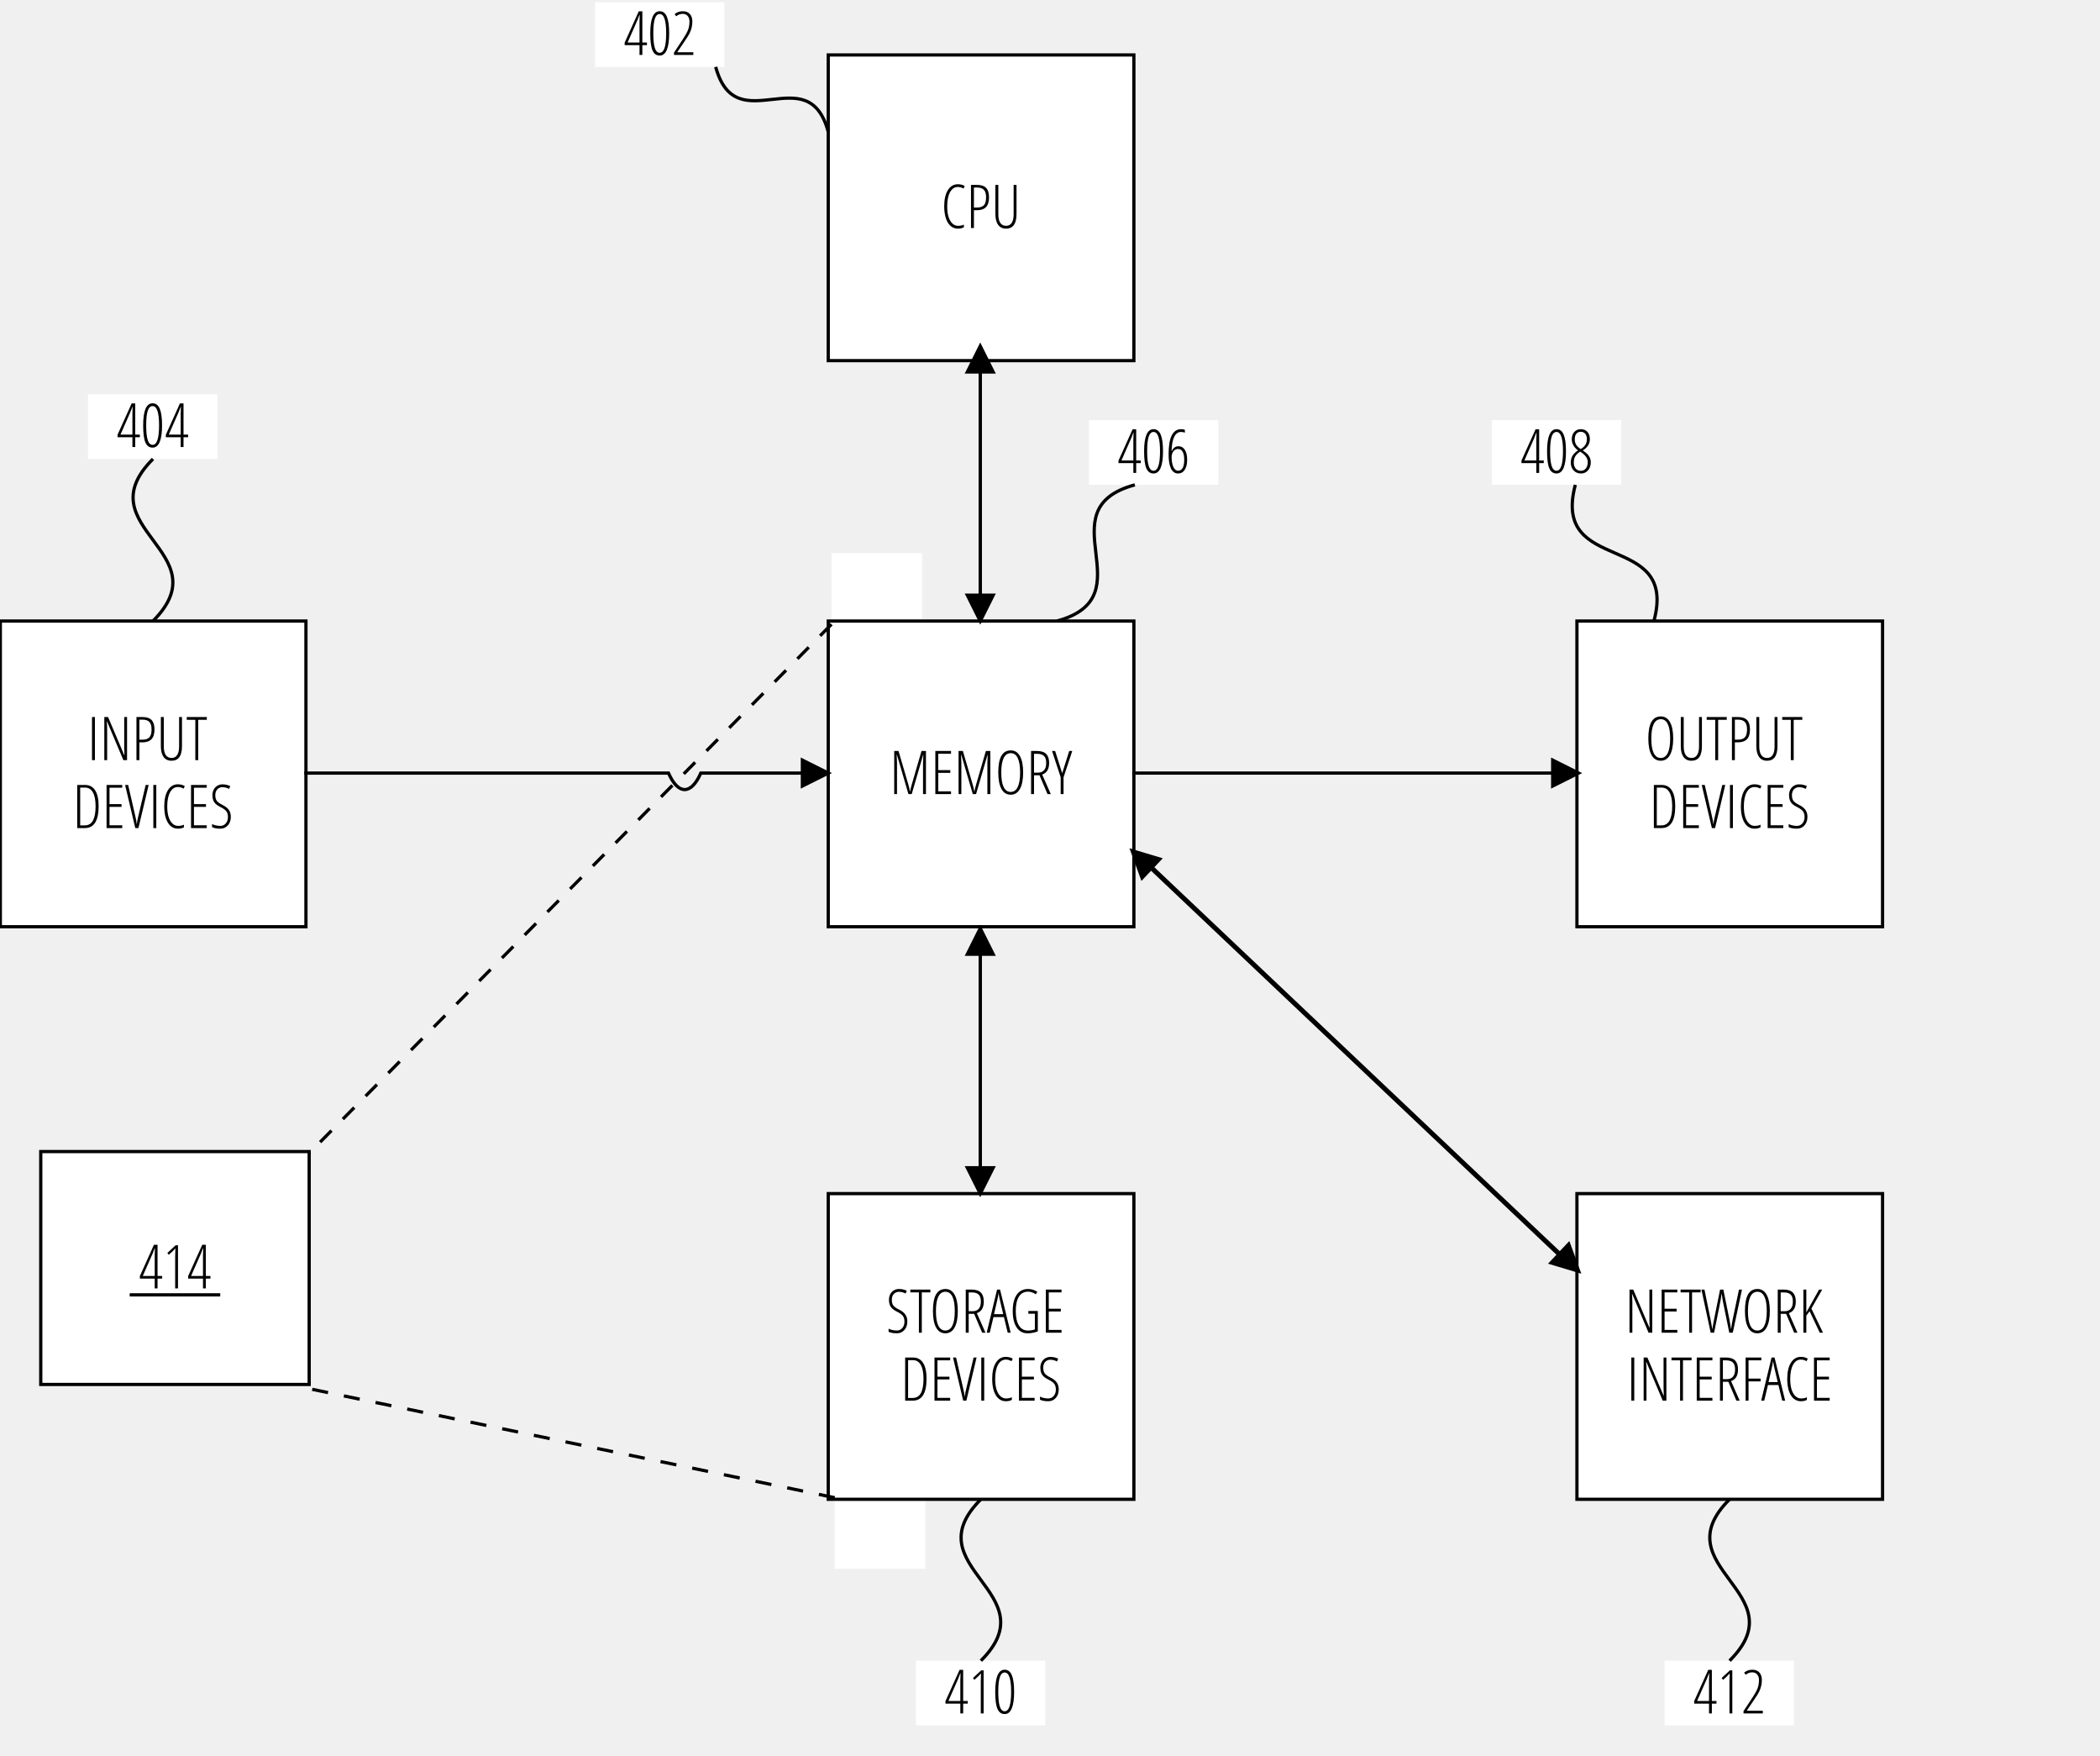
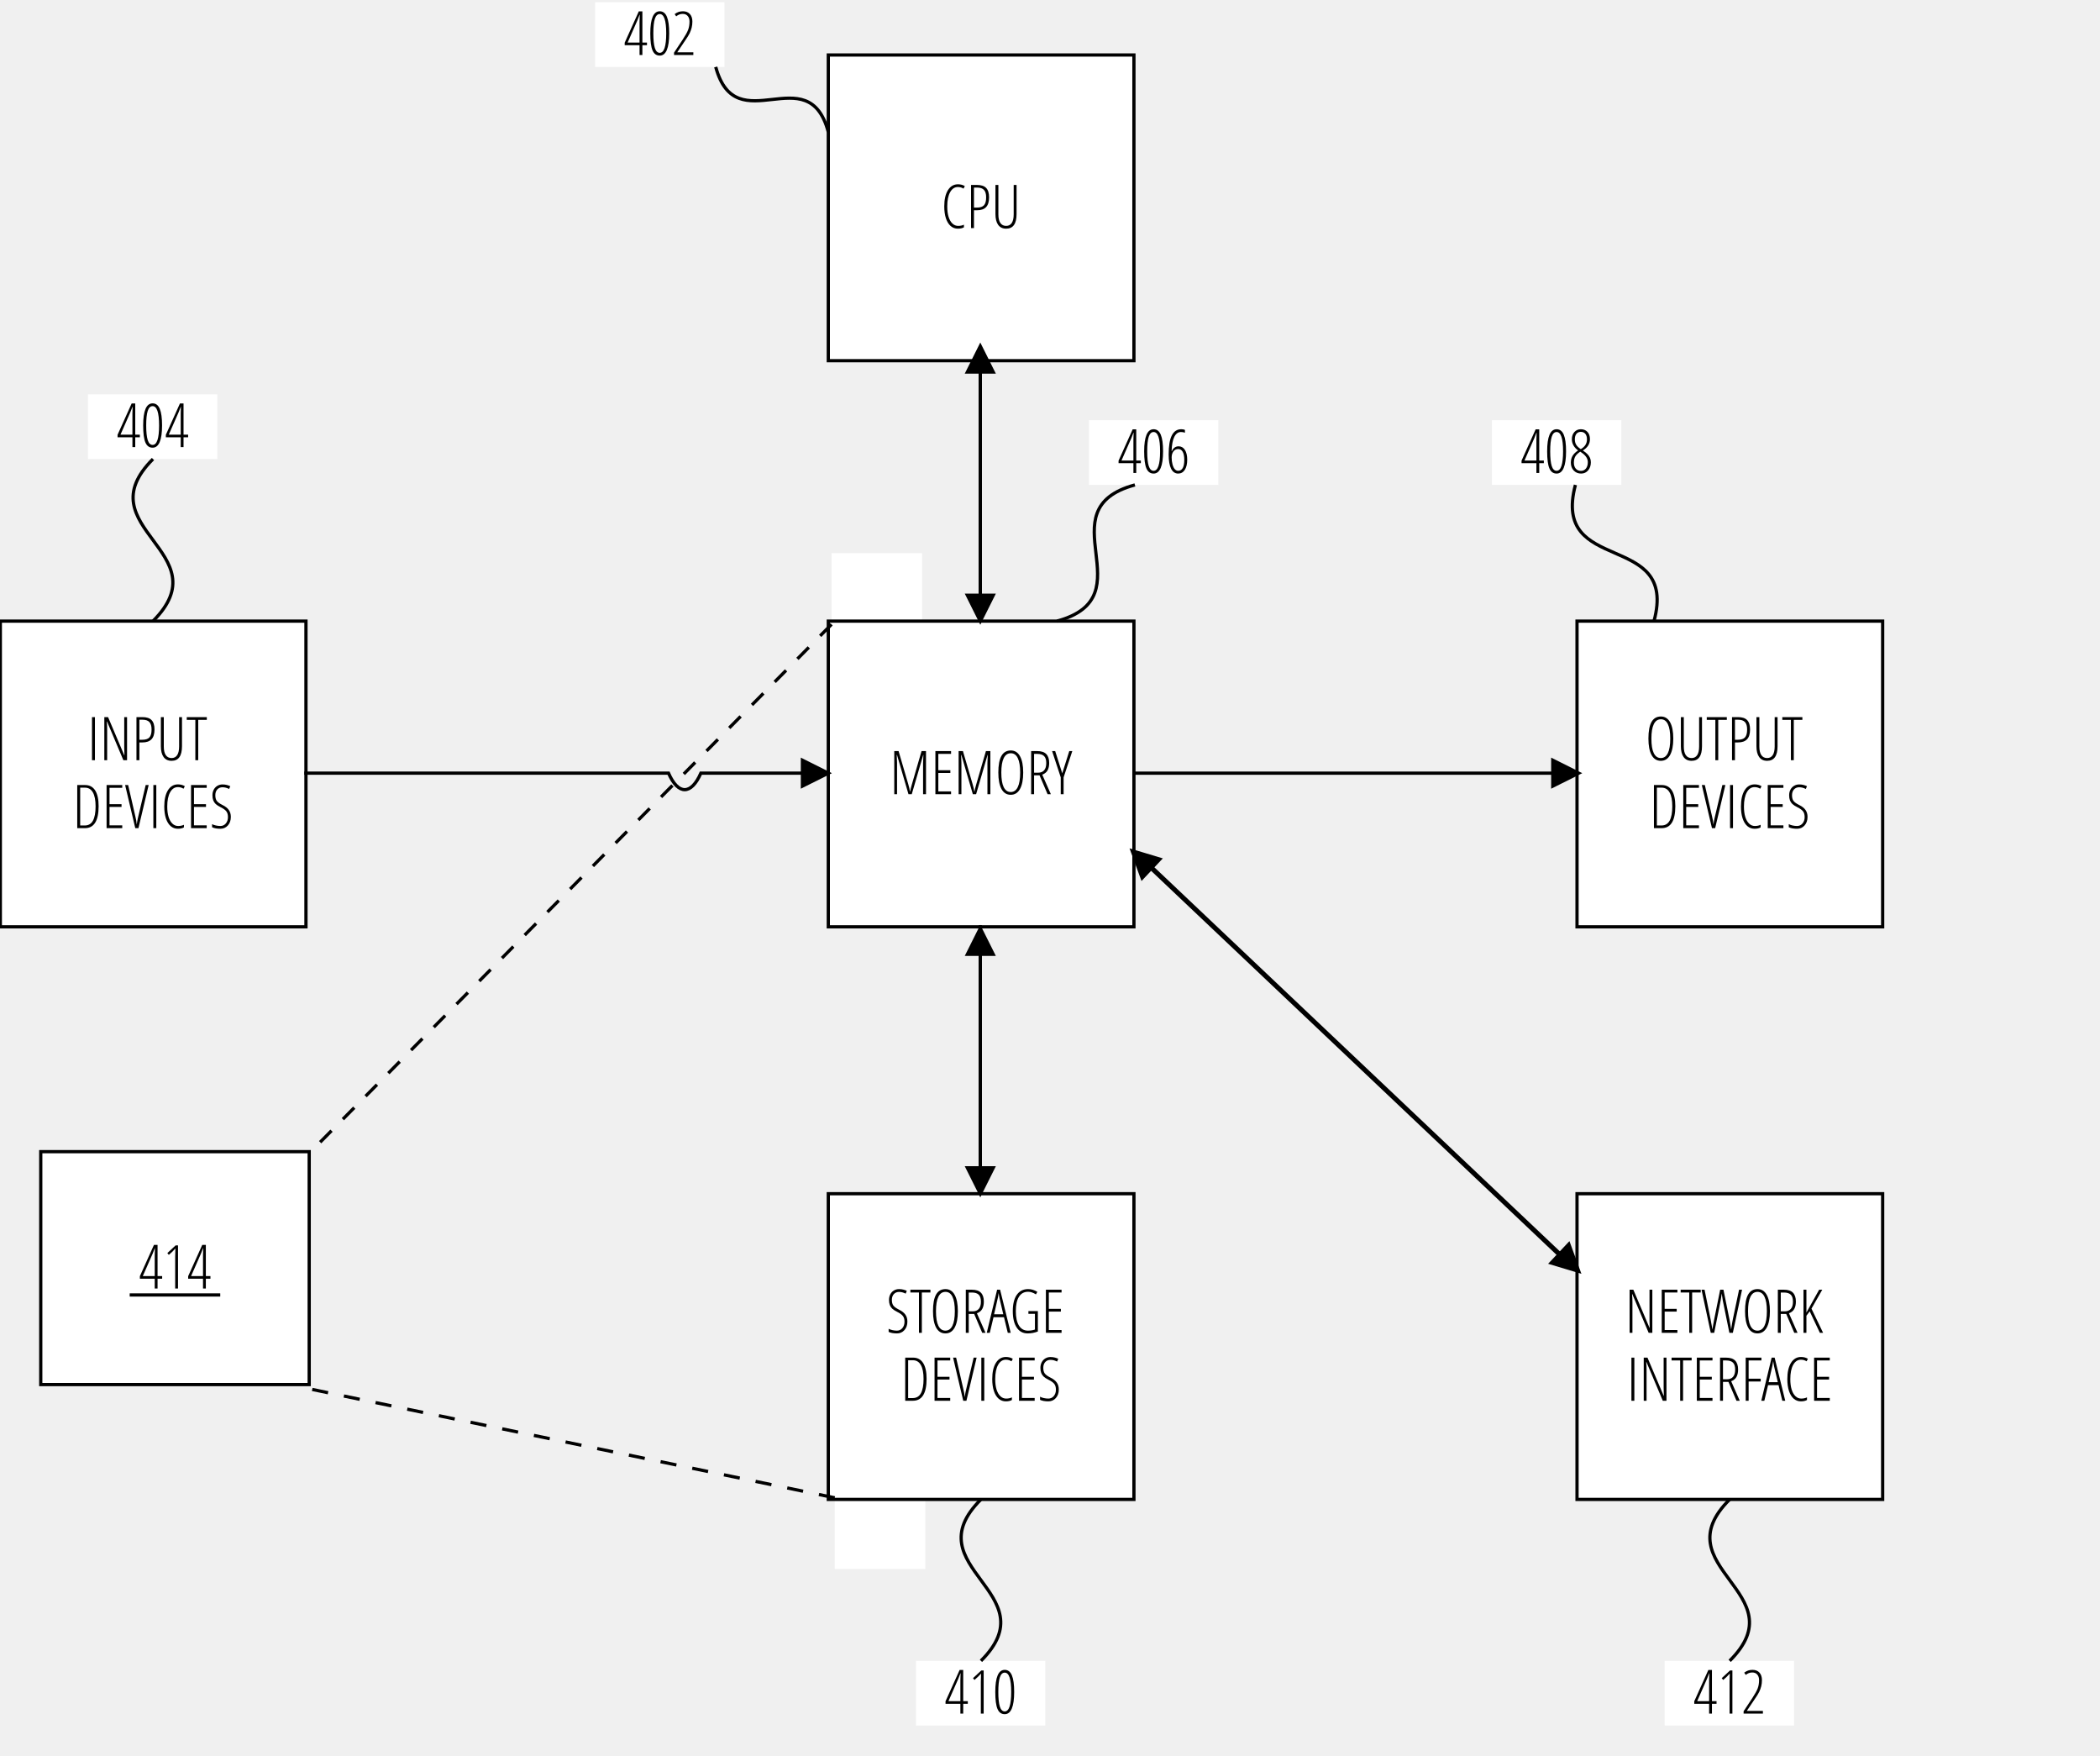
- <svg xmlns="http://www.w3.org/2000/svg" version="1.1" width="649.334" height="542.713" viewBox="63.9 8.013 649.334 542.713">
+ <svg xmlns="http://www.w3.org/2000/svg" version="1.1" width="649.3" height="542.7" viewBox="63.9 8 649.3 542.7">
  <g>
    <g transform="translate(321,179)">
      <g>
        <g>
          <path d="M28,0H0v29h28V0L28,0z" stroke="none" stroke-dasharray="none" fill="#FFFFFF" />
          <rect x="1.2" y="1.3" width="25.6" height="26.4" fill="none" />
          <circle fill="none" cx="14" cy="0" r="0.1" />
          <circle fill="none" cx="20.9" cy="0" r="0.1" />
          <circle fill="none" cx="28" cy="7.3" r="0.1" />
          <circle fill="none" cx="28" cy="14.5" r="0.1" />
          <circle fill="none" cx="28" cy="21.7" r="0.1" />
          <circle fill="none" cx="20.9" cy="29" r="0.1" />
          <circle fill="none" cx="14" cy="29" r="0.1" />
          <circle fill="none" cx="7.1" cy="29" r="0.1" />
          <circle fill="none" cx="0" cy="21.7" r="0.1" />
          <circle fill="none" cx="0" cy="14.5" r="0.1" />
          <circle fill="none" cx="0" cy="7.3" r="0.1" />
          <circle fill="none" cx="7.1" cy="0" r="0.1" />
        </g>
      </g>
      <rect stroke="none" stroke-width="0" fill="#FFFFFF" x="0" y="0" width="0" height="0" transform="translate(27.9,14.4)" />
      <path stroke="#000000" fill="none" d="" />
      <text font-family="OpenSansCondensedLight" font-size="14pt" fill="black" transform="translate(27.9,14.4)" />
      <rect stroke-width="0" fill="none" width="25.6" height="26.4" transform="translate(1.2,1.3)" />
      <text font-family="OpenSansCondensedLight" font-size="14pt" fill="black" transform="translate(1.2,1.3)" text-anchor="middle">
        <tspan x="12.8" y="19.5"> </tspan>
      </text>
      <path stroke="#000000" fill="none" transform="translate(1.2,1.3)" d="M 0 0" />
    </g>
    <g transform="translate(322,464)">
      <g>
        <g>
          <path d="M28,0H0v29h28V0L28,0z" stroke="none" stroke-dasharray="none" fill="#FFFFFF" />
          <rect x="1.2" y="1.3" width="25.6" height="26.4" fill="none" />
          <circle fill="none" cx="14" cy="0" r="0.1" />
          <circle fill="none" cx="20.9" cy="0" r="0.1" />
          <circle fill="none" cx="28" cy="7.3" r="0.1" />
          <circle fill="none" cx="28" cy="14.5" r="0.1" />
          <circle fill="none" cx="28" cy="21.7" r="0.1" />
          <circle fill="none" cx="20.9" cy="29" r="0.1" />
          <circle fill="none" cx="14" cy="29" r="0.1" />
          <circle fill="none" cx="7.1" cy="29" r="0.1" />
          <circle fill="none" cx="0" cy="21.7" r="0.1" />
          <circle fill="none" cx="0" cy="14.5" r="0.1" />
          <circle fill="none" cx="0" cy="7.3" r="0.1" />
          <circle fill="none" cx="7.1" cy="0" r="0.1" />
        </g>
      </g>
      <rect stroke="none" stroke-width="0" fill="#FFFFFF" x="0" y="0" width="0" height="0" transform="translate(27.9,14.4)" />
      <path stroke="#000000" fill="none" d="" />
      <text font-family="OpenSansCondensedLight" font-size="14pt" fill="black" transform="translate(27.9,14.4)" />
      <rect stroke-width="0" fill="none" width="25.6" height="26.4" transform="translate(1.2,1.3)" />
      <text font-family="OpenSansCondensedLight" font-size="14pt" fill="black" transform="translate(1.2,1.3)" text-anchor="middle">
        <tspan x="12.8" y="19.5"> </tspan>
      </text>
      <path stroke="#000000" fill="none" transform="translate(1.2,1.3)" d="M 0 0" />
    </g>
    <g transform="translate(320,25)">
      <g>
        <g>
          <path d="M94.5,0H0v94.5h94.5V0L94.5,0z" stroke="#000000" stroke-dasharray="none" fill="#FFFFFF" />
          <rect x="4.1" y="4.3" width="86.2" height="85.9" fill="none" />
          <circle fill="none" cx="47.2" cy="0" r="0.1" />
          <circle fill="none" cx="70.7" cy="0" r="0.1" />
          <circle fill="none" cx="94.5" cy="23.8" r="0.1" />
          <circle fill="none" cx="94.5" cy="47.2" r="0.1" />
          <circle fill="none" cx="94.5" cy="70.7" r="0.1" />
          <circle fill="none" cx="70.7" cy="94.5" r="0.1" />
          <circle fill="none" cx="47.2" cy="94.5" r="0.1" />
          <circle fill="none" cx="23.8" cy="94.5" r="0.1" />
          <circle fill="none" cx="0" cy="70.7" r="0.1" />
          <circle fill="none" cx="0" cy="47.2" r="0.1" />
          <circle fill="none" cx="0" cy="23.8" r="0.1" />
          <circle fill="none" cx="23.8" cy="0" r="0.1" />
        </g>
      </g>
      <rect stroke="none" stroke-width="1" fill="#FFFFFF" x="0" y="0" width="40" height="20" transform="translate(-72.1,-16.3)" />
      <path stroke="#000000" fill="none" d="M0,23.8 C-6.2,0.5 -28.5,27 -34.8 3.7" />
      <text font-family="OpenSansCondensedLight" font-size="14pt" fill="black" transform="translate(-72.1,-16.3)" text-anchor="middle">
        <tspan x="20" y="16.3">402</tspan>
      </text>
      <rect stroke-width="0" fill="none" width="86.2" height="85.9" transform="translate(4.1,4.3)" />
      <text font-family="OpenSansCondensedLight" font-size="14pt" fill="black" transform="translate(4.1,4.3)" text-anchor="middle">
        <tspan x="43.1" y="49.2">CPU</tspan>
      </text>
      <path stroke="#000000" fill="none" transform="translate(4.1,4.3)" d="M 0 0" />
    </g>
    <g transform="translate(64,200)">
      <g>
        <g>
          <path d="M94.5,0H0v94.5h94.5V0L94.5,0z" stroke="#000000" stroke-dasharray="none" fill="#FFFFFF" />
          <rect x="4.1" y="4.3" width="86.2" height="85.9" fill="none" />
          <circle fill="none" cx="47.2" cy="0" r="0.1" />
          <circle fill="none" cx="70.7" cy="0" r="0.1" />
          <circle fill="none" cx="94.5" cy="23.8" r="0.1" />
          <circle fill="none" cx="94.5" cy="47.2" r="0.1" />
          <circle fill="none" cx="94.5" cy="70.7" r="0.1" />
          <circle fill="none" cx="70.7" cy="94.5" r="0.1" />
          <circle fill="none" cx="47.2" cy="94.5" r="0.1" />
          <circle fill="none" cx="23.8" cy="94.5" r="0.1" />
          <circle fill="none" cx="0" cy="70.7" r="0.1" />
          <circle fill="none" cx="0" cy="47.2" r="0.1" />
          <circle fill="none" cx="0" cy="23.8" r="0.1" />
          <circle fill="none" cx="23.8" cy="0" r="0.1" />
        </g>
      </g>
      <rect stroke="none" stroke-width="1" fill="#FFFFFF" x="0" y="0" width="40" height="20" transform="translate(27.1,-70.1)" />
      <path stroke="#000000" fill="none" d="M47.2,0 C68.5,-21.3 25.9,-28.8 47.2 -50.1" />
      <text font-family="OpenSansCondensedLight" font-size="14pt" fill="black" transform="translate(27.1,-70.1)" text-anchor="middle">
        <tspan x="20" y="16.3">404</tspan>
      </text>
      <rect stroke-width="0" fill="none" width="86.2" height="85.9" transform="translate(4.1,4.3)" />
      <text font-family="OpenSansCondensedLight" font-size="14pt" fill="black" transform="translate(4.1,4.3)" text-anchor="middle">
        <tspan x="43.1" y="38.7">INPUT</tspan>
        <tspan x="43.1" y="59.7">DEVICES</tspan>
      </text>
      <path stroke="#000000" fill="none" transform="translate(4.1,4.3)" d="M 0 0" />
    </g>
    <g transform="translate(320,200)">
      <g>
        <g>
          <path d="M94.5,0H0v94.5h94.5V0L94.5,0z" stroke="#000000" stroke-dasharray="none" fill="#FFFFFF" />
          <rect x="4.1" y="4.3" width="86.2" height="85.9" fill="none" />
          <circle fill="none" cx="47.2" cy="0" r="0.1" />
          <circle fill="none" cx="70.7" cy="0" r="0.1" />
          <circle fill="none" cx="94.5" cy="23.8" r="0.1" />
          <circle fill="none" cx="94.5" cy="47.2" r="0.1" />
          <circle fill="none" cx="94.5" cy="70.7" r="0.1" />
          <circle fill="none" cx="70.7" cy="94.5" r="0.1" />
          <circle fill="none" cx="47.2" cy="94.5" r="0.1" />
          <circle fill="none" cx="23.8" cy="94.5" r="0.1" />
          <circle fill="none" cx="0" cy="70.7" r="0.1" />
          <circle fill="none" cx="0" cy="47.2" r="0.1" />
          <circle fill="none" cx="0" cy="23.8" r="0.1" />
          <circle fill="none" cx="23.8" cy="0" r="0.1" />
        </g>
      </g>
      <rect stroke="none" stroke-width="1" fill="#FFFFFF" x="0" y="0" width="40" height="20" transform="translate(80.6,-62.1)" />
      <path stroke="#000000" fill="none" d="M70.7,0 C98.8,-7.6 66.7,-34.5 94.8 -42.1" />
      <text font-family="OpenSansCondensedLight" font-size="14pt" fill="black" transform="translate(80.6,-62.1)" text-anchor="middle">
        <tspan x="20" y="16.3">406</tspan>
      </text>
      <rect stroke-width="0" fill="none" width="86.2" height="85.9" transform="translate(4.1,4.3)" />
      <text font-family="OpenSansCondensedLight" font-size="14pt" fill="black" transform="translate(4.1,4.3)" text-anchor="middle">
        <tspan x="43.1" y="49.2">MEMORY</tspan>
      </text>
      <path stroke="#000000" fill="none" transform="translate(4.1,4.3)" d="M 0 0" />
    </g>
    <g transform="translate(551.5,200)">
      <g>
        <g>
          <path d="M94.5,0H0v94.5h94.5V0L94.5,0z" stroke="#000000" stroke-dasharray="none" fill="#FFFFFF" />
          <rect x="4.1" y="4.3" width="86.2" height="85.9" fill="none" />
          <circle fill="none" cx="47.2" cy="0" r="0.1" />
          <circle fill="none" cx="70.7" cy="0" r="0.1" />
          <circle fill="none" cx="94.5" cy="23.8" r="0.1" />
          <circle fill="none" cx="94.5" cy="47.2" r="0.1" />
          <circle fill="none" cx="94.5" cy="70.7" r="0.1" />
          <circle fill="none" cx="70.7" cy="94.5" r="0.1" />
          <circle fill="none" cx="47.2" cy="94.5" r="0.1" />
          <circle fill="none" cx="23.8" cy="94.5" r="0.1" />
          <circle fill="none" cx="0" cy="70.7" r="0.1" />
          <circle fill="none" cx="0" cy="47.2" r="0.1" />
          <circle fill="none" cx="0" cy="23.8" r="0.1" />
          <circle fill="none" cx="23.8" cy="0" r="0.1" />
        </g>
      </g>
      <rect stroke="none" stroke-width="1" fill="#FFFFFF" x="0" y="0" width="40" height="20" transform="translate(-26.3,-62.1)" />
      <path stroke="#000000" fill="none" d="M23.8,0 C31.4,-28.2 -8,-13.9 -0.5 -42.1" />
      <text font-family="OpenSansCondensedLight" font-size="14pt" fill="black" transform="translate(-26.3,-62.1)" text-anchor="middle">
        <tspan x="20" y="16.3">408</tspan>
      </text>
      <rect stroke-width="0" fill="none" width="86.2" height="85.9" transform="translate(4.1,4.3)" />
      <text font-family="OpenSansCondensedLight" font-size="14pt" fill="black" transform="translate(4.1,4.3)" text-anchor="middle">
        <tspan x="43.1" y="38.7">OUTPUT</tspan>
        <tspan x="43.1" y="59.7">DEVICES</tspan>
      </text>
      <path stroke="#000000" fill="none" transform="translate(4.1,4.3)" d="M 0 0" />
    </g>
    <g transform="translate(320,377)">
      <g>
        <g>
          <path d="M94.5,0H0v94.5h94.5V0L94.5,0z" stroke="#000000" stroke-dasharray="none" fill="#FFFFFF" />
          <rect x="4.1" y="4.3" width="86.2" height="85.9" fill="none" />
          <circle fill="none" cx="47.2" cy="0" r="0.1" />
          <circle fill="none" cx="70.7" cy="0" r="0.1" />
          <circle fill="none" cx="94.5" cy="23.8" r="0.1" />
          <circle fill="none" cx="94.5" cy="47.2" r="0.1" />
          <circle fill="none" cx="94.5" cy="70.7" r="0.1" />
          <circle fill="none" cx="70.7" cy="94.5" r="0.1" />
          <circle fill="none" cx="47.2" cy="94.5" r="0.1" />
          <circle fill="none" cx="23.8" cy="94.5" r="0.1" />
          <circle fill="none" cx="0" cy="70.7" r="0.1" />
          <circle fill="none" cx="0" cy="47.2" r="0.1" />
          <circle fill="none" cx="0" cy="23.8" r="0.1" />
          <circle fill="none" cx="23.8" cy="0" r="0.1" />
        </g>
      </g>
      <rect stroke="none" stroke-width="1" fill="#FFFFFF" x="0" y="0" width="40" height="20" transform="translate(27.1,144.4)" />
      <path stroke="#000000" fill="none" d="M47.2,94.5 C26,115.6 68.4,123.3 47.2 144.4" />
      <text font-family="OpenSansCondensedLight" font-size="14pt" fill="black" transform="translate(27.1,144.4)" text-anchor="middle">
        <tspan x="20" y="16.3">410</tspan>
      </text>
      <rect stroke-width="0" fill="none" width="86.2" height="85.9" transform="translate(4.1,4.3)" />
      <text font-family="OpenSansCondensedLight" font-size="14pt" fill="black" transform="translate(4.1,4.3)" text-anchor="middle">
        <tspan x="43.1" y="38.7">STORAGE</tspan>
        <tspan x="43.1" y="59.7">DEVICES</tspan>
      </text>
      <path stroke="#000000" fill="none" transform="translate(4.1,4.3)" d="M 0 0" />
    </g>
    <g transform="translate(551.5,377)">
      <g>
        <g>
          <path d="M94.5,0H0v94.5h94.5V0L94.5,0z" stroke="#000000" stroke-dasharray="none" fill="#FFFFFF" />
          <rect x="4.1" y="4.3" width="86.2" height="85.9" fill="none" />
          <circle fill="none" cx="47.2" cy="0" r="0.1" />
          <circle fill="none" cx="70.7" cy="0" r="0.1" />
          <circle fill="none" cx="94.5" cy="23.8" r="0.1" />
          <circle fill="none" cx="94.5" cy="47.2" r="0.1" />
          <circle fill="none" cx="94.5" cy="70.7" r="0.1" />
          <circle fill="none" cx="70.7" cy="94.5" r="0.1" />
          <circle fill="none" cx="47.2" cy="94.5" r="0.1" />
          <circle fill="none" cx="23.8" cy="94.5" r="0.1" />
          <circle fill="none" cx="0" cy="70.7" r="0.1" />
          <circle fill="none" cx="0" cy="47.2" r="0.1" />
          <circle fill="none" cx="0" cy="23.8" r="0.1" />
          <circle fill="none" cx="23.8" cy="0" r="0.1" />
        </g>
      </g>
      <rect stroke="none" stroke-width="1" fill="#FFFFFF" x="0" y="0" width="40" height="20" transform="translate(27.1,144.4)" />
      <path stroke="#000000" fill="none" d="M47.2,94.5 C26,115.6 68.4,123.3 47.2 144.4" />
      <text font-family="OpenSansCondensedLight" font-size="14pt" fill="black" transform="translate(27.1,144.4)" text-anchor="middle">
        <tspan x="20" y="16.3">412</tspan>
      </text>
      <rect stroke-width="0" fill="none" width="86.2" height="85.9" transform="translate(4.1,4.3)" />
      <text font-family="OpenSansCondensedLight" font-size="14pt" fill="black" transform="translate(4.1,4.3)" text-anchor="middle">
        <tspan x="43.1" y="38.7">NETWORK</tspan>
        <tspan x="43.1" y="59.7">INTERFACE</tspan>
      </text>
      <path stroke="#000000" fill="none" transform="translate(4.1,4.3)" d="M 0 0" />
    </g>
    <g>
      <path stroke="black" stroke-dasharray="none" d="M 158 247 L 270.6 247 C 273.6 253.8 277.6 253.8 280.6 247 L 312 247" fill="none" />
      <path fill="black" stroke="black" d="" transform="translate(158,247) scale(1,1) rotate(0)" />
      <path fill="black" stroke="black" d="M 8 0 L 0 4 L 8 8 z" transform="translate(320,251) scale(1,1) rotate(-180)" />
      <g>
        <g label-idx="0" cursor="move" transform="translate(237.5, 247)">
          <rect fill="white" rx="3" ry="3" x="0" y="0" width="0" height="0" />
          <text text-anchor="middle" font-size="14pt" font-family="OpenSansCondensedLight" y="0.8em" display="none" xml:space="preserve" transform="translate(0,0)" />
        </g>
      </g>
    </g>
    <g>
      <path stroke="black" stroke-dasharray="none" d="M 414 247 544 247" fill="none" />
      <path fill="black" stroke="black" d="" transform="translate(414,247) scale(1,1) rotate(0)" />
      <path fill="black" stroke="black" d="M 8 0 L 0 4 L 8 8 z" transform="translate(552,251) scale(1,1) rotate(-180)" />
      <g>
        <g label-idx="0" cursor="move" transform="translate(479, 247)">
          <rect fill="white" rx="3" ry="3" x="0" y="0" width="0" height="0" />
          <text text-anchor="middle" font-size="14pt" font-family="OpenSansCondensedLight" y="0.8em" display="none" xml:space="preserve" transform="translate(0,0)" />
        </g>
      </g>
    </g>
    <g>
      <path stroke="black" stroke-dasharray="none" d="M 367 119 367 192" fill="none" />
      <path fill="black" stroke="black" d="" transform="translate(367,119) scale(1,1) rotate(-270)" />
      <path fill="black" stroke="black" d="M 8 0 L 0 4 L 8 8 z" transform="translate(363,200) scale(1,1) rotate(-90)" />
      <g>
        <g label-idx="0" cursor="move" transform="translate(367, 155.5)">
          <rect fill="white" rx="3" ry="3" x="0" y="0" width="0" height="0" />
          <text text-anchor="middle" font-size="14pt" font-family="OpenSansCondensedLight" y="0.8em" display="none" xml:space="preserve" transform="translate(0,0)" />
        </g>
      </g>
    </g>
    <g>
      <path stroke="black" stroke-dasharray="none" d="M 367 294 367 369" fill="none" />
      <path fill="black" stroke="black" d="" transform="translate(367,294) scale(1,1) rotate(-270)" />
      <path fill="black" stroke="black" d="M 8 0 L 0 4 L 8 8 z" transform="translate(363,377) scale(1,1) rotate(-90)" />
      <g>
        <g label-idx="0" cursor="move" transform="translate(367, 331.5)">
          <rect fill="white" rx="3" ry="3" x="0" y="0" width="0" height="0" />
          <text text-anchor="middle" font-size="14pt" font-family="OpenSansCondensedLight" y="0.8em" display="none" xml:space="preserve" transform="translate(0,0)" />
        </g>
      </g>
    </g>
    <g>
      <path stroke="black" stroke-dasharray="none" d="M 367 377 367 303" fill="none" />
      <path fill="black" stroke="black" d="" transform="translate(367,377) scale(1,1) rotate(-90)" />
      <path fill="black" stroke="black" d="M 8 0 L 0 4 L 8 8 z" transform="translate(371,295) scale(1,1) rotate(-270)" />
      <g>
        <g label-idx="0" cursor="move" transform="translate(367, 340)">
          <rect fill="white" rx="3" ry="3" x="0" y="0" width="0" height="0" />
          <text text-anchor="middle" font-size="14pt" font-family="OpenSansCondensedLight" y="0.8em" display="none" xml:space="preserve" transform="translate(0,0)" />
        </g>
      </g>
    </g>
    <g>
      <path stroke="black" stroke-dasharray="none" d="M 367 200 367 123" fill="none" />
      <path fill="black" stroke="black" d="" transform="translate(367,200) scale(1,1) rotate(-90)" />
      <path fill="black" stroke="black" d="M 8 0 L 0 4 L 8 8 z" transform="translate(371,115) scale(1,1) rotate(-270)" />
      <g>
        <g label-idx="0" cursor="move" transform="translate(367, 161.5)">
          <rect fill="white" rx="3" ry="3" x="0" y="0" width="0" height="0" />
          <text text-anchor="middle" font-size="14pt" font-family="OpenSansCondensedLight" y="0.8em" display="none" xml:space="preserve" transform="translate(0,0)" />
        </g>
      </g>
    </g>
    <g>
      <path stroke="black" stroke-dasharray="none" d="M 414 271 546 396" fill="none" />
      <path fill="black" stroke="black" d="" transform="translate(414,271) scale(1,1) rotate(43.3)" />
      <path fill="black" stroke="black" d="M 8 0 L 0 4 L 8 8 z" transform="translate(549.3,403.9) scale(1,1) rotate(-136.7)" />
      <g>
        <g label-idx="0" cursor="move" transform="translate(480, 333.5)">
          <rect fill="white" rx="3" ry="3" x="0" y="0" width="0" height="0" />
          <text text-anchor="middle" font-size="14pt" font-family="OpenSansCondensedLight" y="0.8em" display="none" xml:space="preserve" transform="translate(0,0)" />
        </g>
      </g>
    </g>
    <g>
      <path stroke="black" stroke-dasharray="none" d="M 552 401 420 276" fill="none" />
      <path fill="black" stroke="black" d="" transform="translate(552,401) scale(1,1) rotate(-136.7)" />
      <path fill="black" stroke="black" d="M 8 0 L 0 4 L 8 8 z" transform="translate(416.7,268.1) scale(1,1) rotate(43.3)" />
      <g>
        <g label-idx="0" cursor="move" transform="translate(486, 338.5)">
          <rect fill="white" rx="3" ry="3" x="0" y="0" width="0" height="0" />
          <text text-anchor="middle" font-size="14pt" font-family="OpenSansCondensedLight" y="0.8em" display="none" xml:space="preserve" transform="translate(0,0)" />
        </g>
      </g>
    </g>
    <g>
      <path stroke="black" stroke-dasharray="5,5" d="M 321 201 160 364" fill="none" />
      <path fill="black" stroke="black" d="" transform="translate(321,201) scale(1,1) rotate(-225.4)" />
      <path fill="black" stroke="black" d="" transform="translate(160,364) scale(1,1) rotate(-45.4)" />
      <g>
        <g label-idx="0" cursor="move" transform="translate(240.5, 282.5)">
          <rect fill="white" rx="3" ry="3" x="0" y="0" width="0" height="0" />
          <text text-anchor="middle" font-size="14pt" font-family="OpenSansCondensedLight" y="0.8em" display="none" xml:space="preserve" transform="translate(0,0)" />
        </g>
      </g>
    </g>
    <g>
      <path stroke="black" stroke-dasharray="5,5" d="M 322 471 158 437" fill="none" />
      <path fill="black" stroke="black" d="" transform="translate(322,471) scale(1,1) rotate(-168.3)" />
      <path fill="black" stroke="black" d="" transform="translate(158,437) scale(1,1) rotate(11.7)" />
      <g>
        <g label-idx="0" cursor="move" transform="translate(240, 454)">
          <rect fill="white" rx="3" ry="3" x="0" y="0" width="0" height="0" />
          <text text-anchor="middle" font-size="14pt" font-family="OpenSansCondensedLight" y="0.8em" display="none" xml:space="preserve" transform="translate(0,0)" />
        </g>
      </g>
    </g>
    <g transform="translate(76.5,364)">
      <g>
        <g>
          <path d="M83,0H0v72h83V0L83,0z" stroke="#000000" stroke-dasharray="none" fill="#FFFFFF" />
          <rect x="3.6" y="3.3" width="75.7" height="65.4" fill="none" />
          <circle fill="none" cx="41.5" cy="0" r="0.1" />
          <circle fill="none" cx="62.1" cy="0" r="0.1" />
          <circle fill="none" cx="83" cy="18.2" r="0.1" />
          <circle fill="none" cx="83" cy="36" r="0.1" />
          <circle fill="none" cx="83" cy="53.8" r="0.1" />
          <circle fill="none" cx="62.1" cy="72" r="0.1" />
          <circle fill="none" cx="41.5" cy="72" r="0.1" />
          <circle fill="none" cx="20.9" cy="72" r="0.1" />
          <circle fill="none" cx="0" cy="53.8" r="0.1" />
          <circle fill="none" cx="0" cy="36" r="0.1" />
          <circle fill="none" cx="0" cy="18.2" r="0.1" />
          <circle fill="none" cx="20.9" cy="0" r="0.1" />
        </g>
      </g>
      <rect stroke="none" stroke-width="0" fill="#FFFFFF" x="0" y="0" width="0" height="0" transform="translate(82.9,35.9)" />
      <path stroke="#000000" fill="none" d="" />
      <text font-family="OpenSansCondensedLight" font-size="14pt" fill="black" transform="translate(82.9,35.9)" />
      <rect stroke-width="0" fill="none" width="75.7" height="65.4" transform="translate(3.6,3.3)" />
      <text font-family="OpenSansCondensedLight" font-size="14pt" fill="black" transform="translate(3.6,3.3)" text-anchor="middle">
        <tspan x="37.9" y="39"> 414</tspan>
      </text>
      <path stroke="#000000" fill="none" transform="translate(3.6,3.3)" d="M 23.9 41 51.9 41" />
    </g>
  </g>
  <defs />
</svg>
